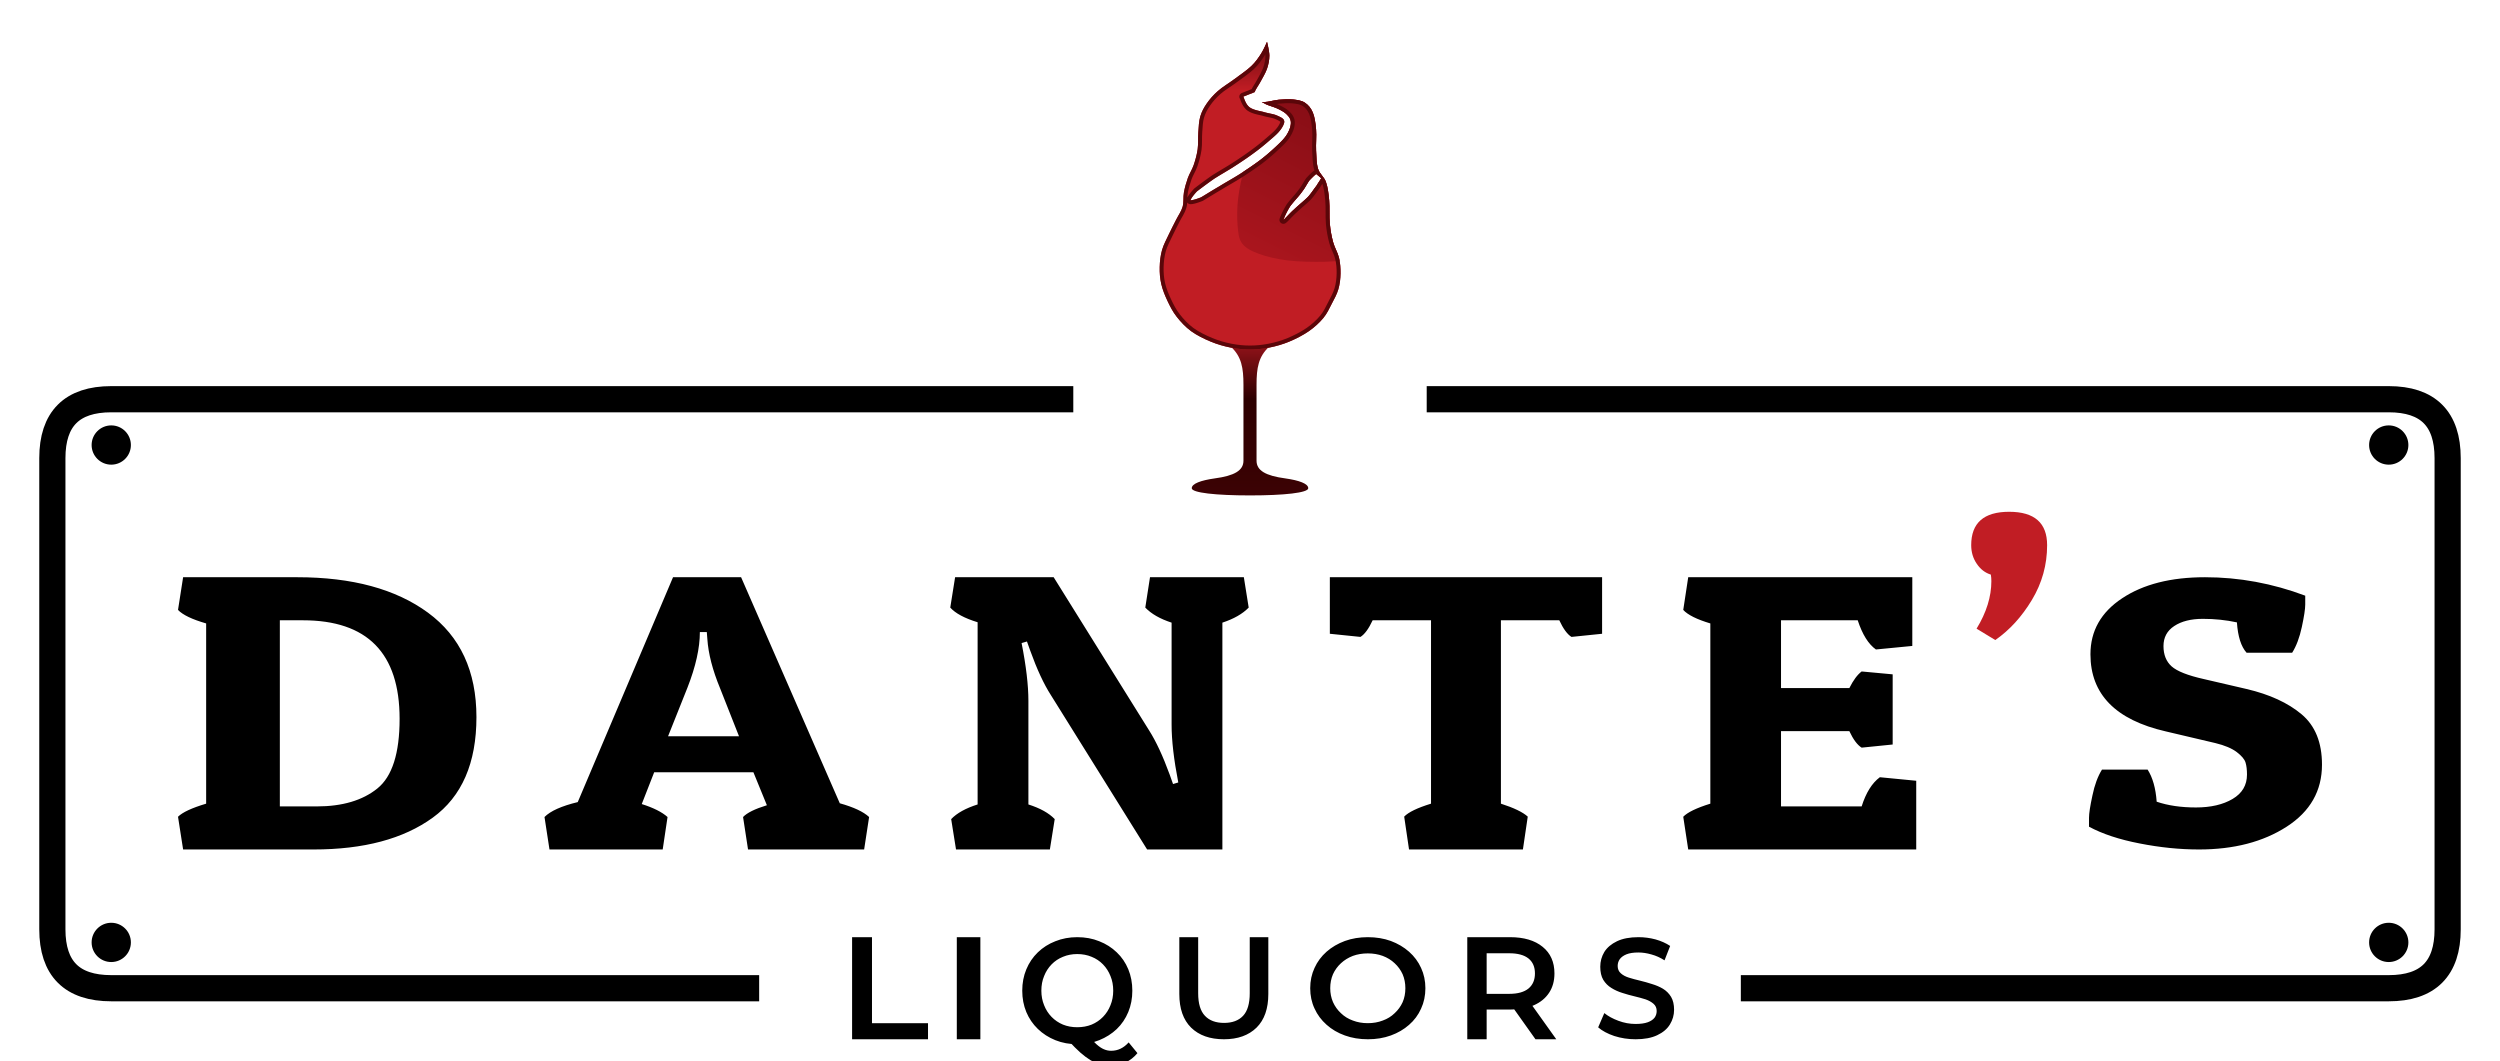
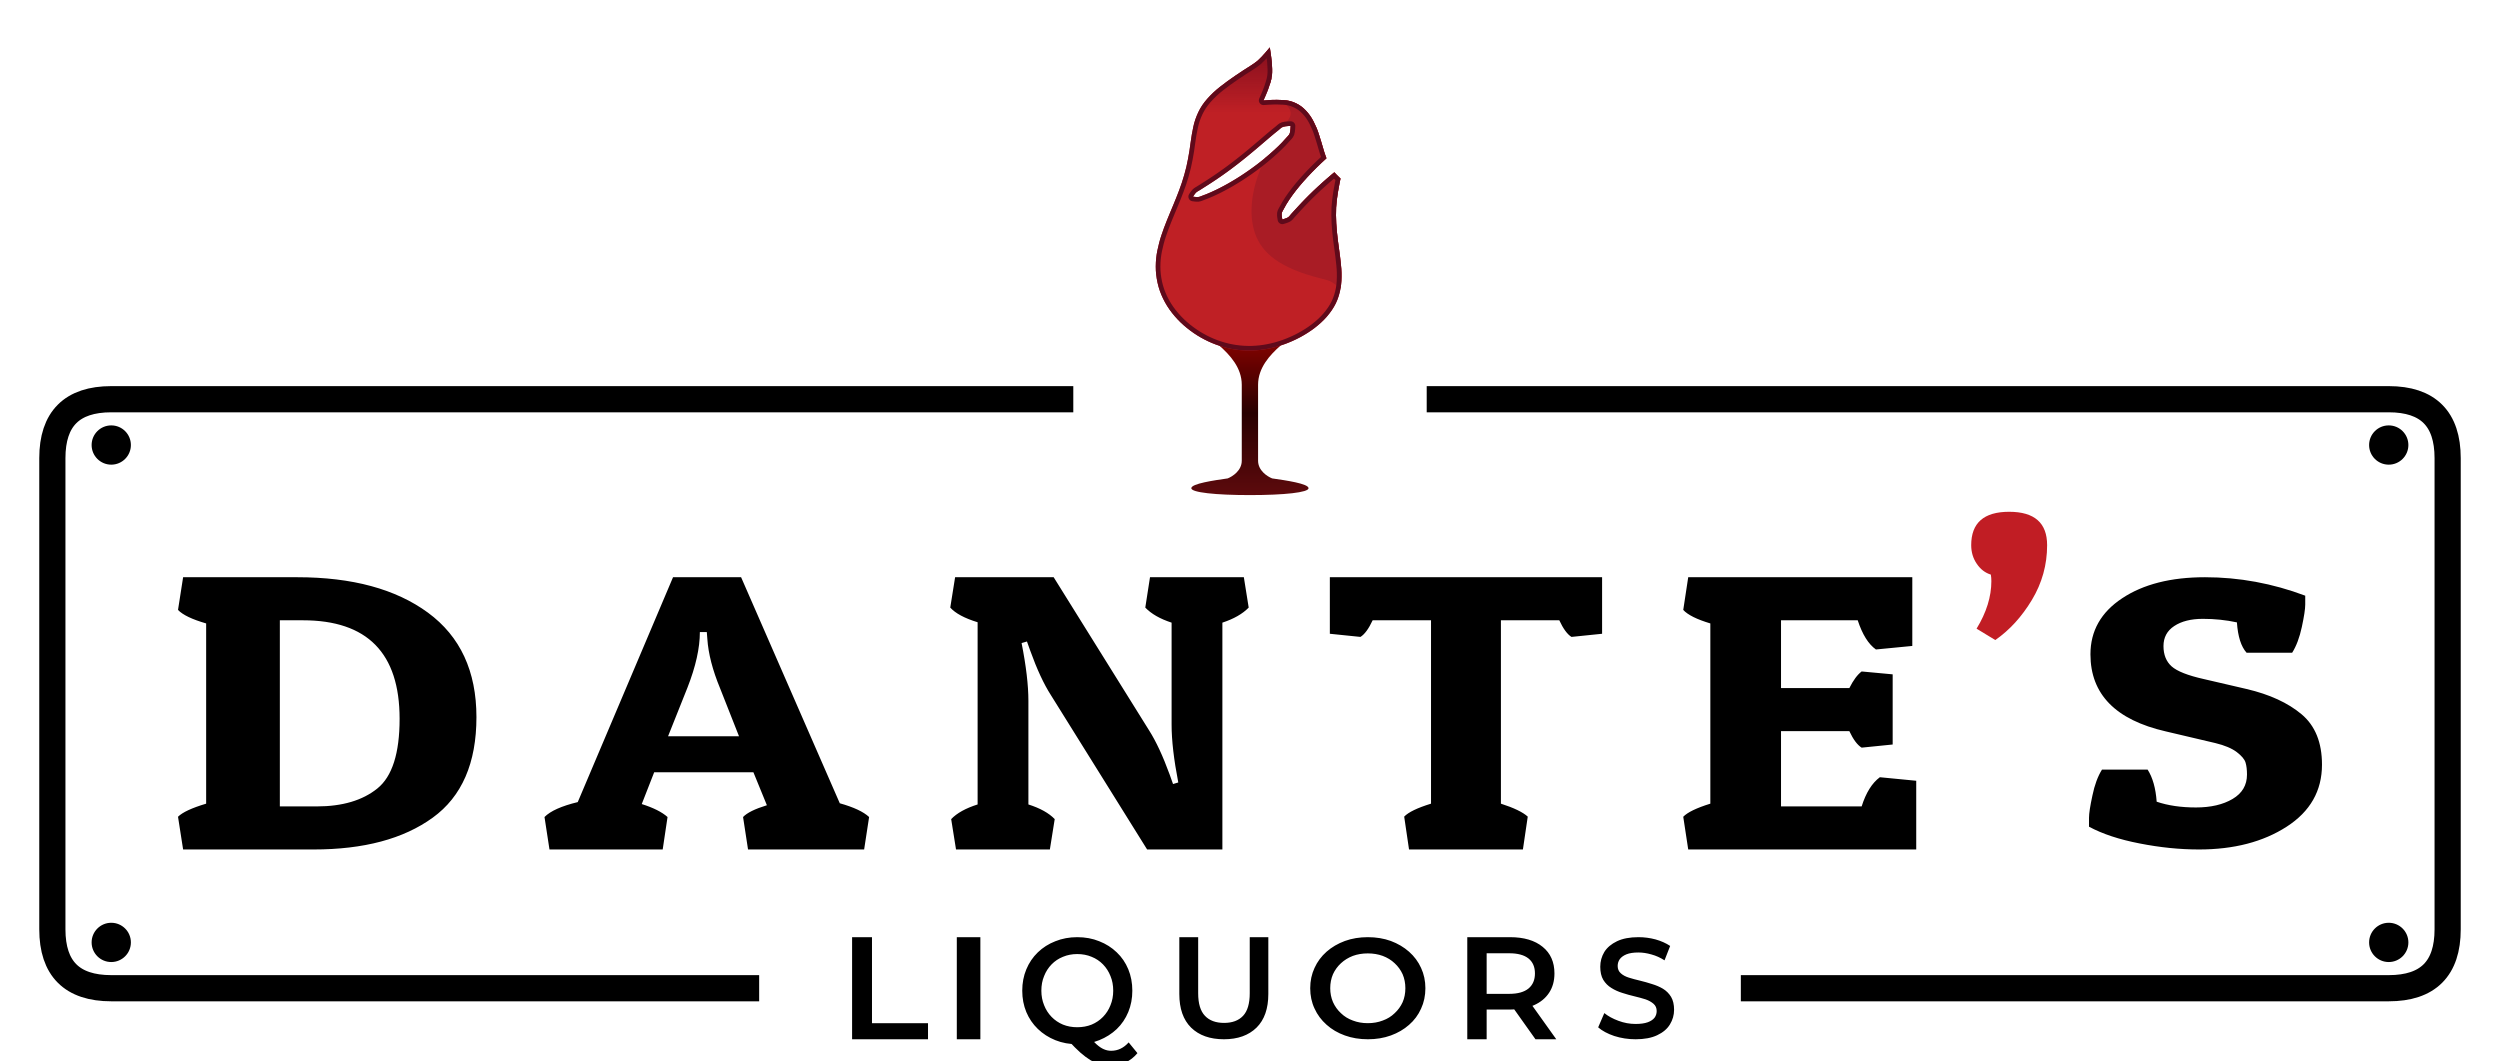
<svg xmlns="http://www.w3.org/2000/svg" viewBox="15 57.5 191 81">
  <defs>
-     <linearGradient id="st" x1="0" y1="84" x2="0" y2="95.4" gradientUnits="userSpaceOnUse">
-       <stop offset="0" stop-color="#8E1219" />
-       <stop offset=".35" stop-color="#2C0000" />
-       <stop offset="1" stop-color="#3C0204" />
+     <linearGradient id="lgdarks" x1="0" y1="83.88" x2="0" y2="95.33" gradientUnits="userSpaceOnUse">
+       <stop offset="0" stop-color="#7F0200" />
+       <stop offset="0.45" stop-color="#280000" />
+       <stop offset="1" stop-color="#5D0A0D" />
    </linearGradient>
-     <linearGradient id="wg" x1="111" y1="76.5" x2="116.5" y2="65.5" gradientUnits="userSpaceOnUse">
-       <stop offset="0" stop-color="#A9151D" />
-       <stop offset="1" stop-color="#860D15" />
+     <linearGradient id="lgdarkt" x1="0" y1="61.12" x2="0" y2="66.12" gradientUnits="userSpaceOnUse">
+       <stop offset="0" stop-color="rgb(125,12,28)" stop-opacity="0.9" />
+       <stop offset="1" stop-color="rgb(125,12,28)" stop-opacity="0" />
    </linearGradient>
-     <linearGradient id="tp" x1="0" y1="60.7" x2="0" y2="64.4" gradientUnits="userSpaceOnUse">
-       <stop offset="0" stop-color="#6E0A10" />
-       <stop offset="1" stop-color="#6E0A10" stop-opacity="0" />
-     </linearGradient>
-     <clipPath id="sil">
-       <path d="M111.8 60.7C111.8 60.7 111.98 61.408 111.98 61.75C111.98 62.092 111.913 62.417 111.8 62.75C111.687 63.083 111.458 63.45 111.3 63.75C111.142 64.05 110.933 64.308 110.85 64.55C110.767 64.792 110.8 65.2 110.8 65.2C110.8 65.2 111.283 65.313 111.6 65.3C111.917 65.287 112.333 65.153 112.7 65.12C113.067 65.087 113.467 65.062 113.8 65.1C114.133 65.138 114.45 65.183 114.7 65.35C114.95 65.517 115.158 65.758 115.3 66.1C115.442 66.442 115.508 66.917 115.55 67.4C115.592 67.883 115.525 68.5 115.55 69C115.575 69.5 115.575 70 115.7 70.4C115.825 70.8 116.158 71 116.3 71.4C116.442 71.8 116.5 72.267 116.55 72.8C116.6 73.333 116.55 74.067 116.6 74.6C116.65 75.133 116.733 75.567 116.85 76C116.967 76.433 117.205 76.8 117.3 77.2C117.395 77.6 117.428 78 117.42 78.4C117.412 78.8 117.362 79.217 117.25 79.6C117.138 79.983 116.942 80.333 116.75 80.7C116.558 81.067 116.392 81.45 116.1 81.8C115.808 82.15 115.433 82.5 115 82.8C114.567 83.1 114 83.392 113.5 83.6C113 83.808 112.5 83.95 112 84.05C111.5 84.15 111 84.2 110.5 84.2C110 84.2 109.5 84.15 109 84.05C108.5 83.95 108 83.808 107.5 83.6C107 83.392 106.433 83.117 106 82.8C105.567 82.483 105.2 82.083 104.9 81.7C104.6 81.317 104.397 80.917 104.2 80.5C104.003 80.083 103.82 79.633 103.72 79.2C103.62 78.767 103.59 78.333 103.6 77.9C103.61 77.467 103.663 77.017 103.78 76.6C103.897 76.183 104.122 75.783 104.3 75.4C104.478 75.017 104.675 74.65 104.85 74.3C105.025 73.95 105.25 73.65 105.35 73.3C105.45 72.95 105.383 72.567 105.45 72.2C105.517 71.833 105.625 71.45 105.75 71.1C105.875 70.75 106.075 70.467 106.2 70.1C106.325 69.733 106.442 69.317 106.5 68.9C106.558 68.483 106.517 68.017 106.55 67.6C106.583 67.183 106.592 66.767 106.7 66.4C106.808 66.033 106.975 65.725 107.2 65.4C107.425 65.075 107.7 64.758 108.05 64.45C108.4 64.142 108.875 63.867 109.3 63.55C109.725 63.233 110.258 62.875 110.6 62.55C110.942 62.225 111.15 61.908 111.35 61.6C111.55 61.292 111.8 60.7 111.8 60.7Z" />
+     <clipPath id="lgdarkg">
+       <path d="M112.013 61.124C112.013 61.124 112.136 61.887 112.164 62.246C112.191 62.606 112.217 62.948 112.176 63.282C112.134 63.615 112.022 63.934 111.914 64.249C111.807 64.564 111.531 65.171 111.531 65.171C111.531 65.171 112.228 65.118 112.567 65.126C112.905 65.135 113.256 65.139 113.562 65.222C113.869 65.305 114.154 65.44 114.407 65.624C114.66 65.809 114.887 66.055 115.083 66.328C115.279 66.602 115.44 66.934 115.583 67.266C115.725 67.597 115.825 67.969 115.938 68.32C116.051 68.672 116.137 69.037 116.261 69.375C116.386 69.712 116.491 70.049 116.683 70.344C116.876 70.638 117.415 71.14 117.415 71.14C117.415 71.14 117.27 71.83 117.215 72.199C117.159 72.568 117.103 72.958 117.082 73.352C117.062 73.746 117.069 74.151 117.09 74.562C117.11 74.974 117.159 75.398 117.207 75.82C117.256 76.242 117.331 76.672 117.378 77.094C117.425 77.515 117.482 77.937 117.489 78.346C117.495 78.756 117.487 79.162 117.415 79.549C117.344 79.937 117.231 80.316 117.058 80.671C116.885 81.027 116.648 81.368 116.378 81.682C116.109 81.996 115.782 82.29 115.44 82.554C115.098 82.818 114.714 83.058 114.328 83.266C113.941 83.473 113.531 83.654 113.123 83.8C112.716 83.946 112.297 84.063 111.881 84.143C111.466 84.223 111.045 84.271 110.63 84.282C110.215 84.292 109.799 84.267 109.391 84.207C108.982 84.148 108.575 84.052 108.181 83.923C107.786 83.795 107.395 83.631 107.021 83.437C106.647 83.243 106.28 83.015 105.938 82.758C105.595 82.502 105.262 82.213 104.967 81.899C104.672 81.585 104.396 81.238 104.169 80.875C103.943 80.511 103.749 80.115 103.609 79.716C103.47 79.317 103.379 78.891 103.332 78.48C103.285 78.069 103.292 77.654 103.33 77.249C103.368 76.845 103.458 76.447 103.559 76.055C103.659 75.663 103.796 75.28 103.934 74.898C104.073 74.516 104.234 74.141 104.388 73.762C104.543 73.383 104.709 73.008 104.859 72.624C105.01 72.241 105.163 71.856 105.292 71.46C105.422 71.065 105.54 70.661 105.637 70.252C105.735 69.844 105.805 69.419 105.875 69.007C105.944 68.596 105.978 68.182 106.053 67.785C106.128 67.388 106.193 66.996 106.324 66.624C106.456 66.251 106.617 65.891 106.845 65.55C107.073 65.209 107.369 64.886 107.691 64.578C108.014 64.271 108.401 63.984 108.778 63.703C109.155 63.423 109.567 63.161 109.954 62.898C110.34 62.635 110.754 62.42 111.098 62.125C111.441 61.829 112.013 61.124 112.013 61.124Z" />
    </clipPath>
-     <clipPath id="cut">
-       <path d="M95 55H125V100H95ZM109.985 64.884L109.996 64.899L110.007 64.92L110.024 64.962L110.045 65.018L110.07 65.085L110.099 65.159L110.134 65.239L110.175 65.324L110.224 65.413L110.284 65.504L110.357 65.595L110.443 65.679L110.537 65.742L110.627 65.791L110.718 65.832L110.808 65.866L110.898 65.896L110.987 65.922L111.075 65.945L111.162 65.967L111.247 65.986L111.33 66.004L111.41 66.022L111.491 66.04L111.576 66.066L111.665 66.09L111.753 66.112L111.841 66.133L111.928 66.152L112.013 66.17L112.096 66.188L112.176 66.205L112.252 66.223L112.323 66.241L112.39 66.26L112.452 66.28L112.514 66.305L112.576 66.331L112.637 66.358L112.696 66.385L112.751 66.412L112.804 66.44L112.854 66.467L112.899 66.494L112.941 66.521L112.978 66.548L113.01 66.573L113.038 66.599L113.059 66.629L113.078 66.658L113.092 66.685L113.103 66.71L113.111 66.734L113.116 66.755L113.119 66.776L113.119 66.798L113.119 66.821L113.116 66.847L113.111 66.876L113.103 66.909L113.092 66.945L113.077 66.987L113.059 67.032L113.037 67.08L113.011 67.131L112.983 67.183L112.951 67.238L112.916 67.293L112.879 67.349L112.839 67.404L112.796 67.46L112.752 67.514L112.707 67.568L112.658 67.623L112.604 67.679L112.548 67.736L112.487 67.795L112.423 67.854L112.355 67.916L112.285 67.978L112.211 68.043L112.134 68.109L112.055 68.177L111.973 68.247L111.891 68.318L111.806 68.391L111.719 68.465L111.63 68.539L111.538 68.615L111.445 68.692L111.349 68.769L111.25 68.847L111.15 68.925L111.047 69.004L110.942 69.083L110.834 69.162L110.725 69.243L110.611 69.326L110.493 69.41L110.373 69.495L110.25 69.581L110.125 69.667L109.998 69.753L109.87 69.839L109.741 69.925L109.612 70.01L109.483 70.094L109.355 70.177L109.228 70.259L109.098 70.341L108.966 70.423L108.832 70.504L108.696 70.586L108.56 70.668L108.424 70.749L108.288 70.83L108.153 70.912L108.021 70.993L107.89 71.074L107.763 71.154L107.641 71.24L107.518 71.326L107.396 71.414L107.276 71.501L107.157 71.588L107.041 71.673L106.929 71.757L106.82 71.838L106.717 71.915L106.62 71.989L106.529 72.058L106.446 72.122L106.378 72.196L106.314 72.267L106.256 72.335L106.203 72.399L106.155 72.461L106.112 72.519L106.074 72.573L106.04 72.625L106.011 72.673L105.986 72.719L105.966 72.761L105.95 72.8L105.95 72.8L105.992 72.798L106.039 72.794L106.09 72.786L106.145 72.775L106.205 72.761L106.269 72.744L106.338 72.724L106.412 72.701L106.49 72.675L106.573 72.645L106.661 72.613L106.754 72.578L106.845 72.524L106.943 72.465L107.048 72.401L107.157 72.334L107.272 72.264L107.39 72.192L107.512 72.118L107.635 72.043L107.761 71.967L107.887 71.892L108.012 71.818L108.137 71.746L108.26 71.67L108.386 71.594L108.516 71.516L108.649 71.438L108.784 71.359L108.921 71.279L109.059 71.198L109.198 71.116L109.336 71.034L109.474 70.951L109.611 70.867L109.745 70.783L109.876 70.698L110.007 70.612L110.139 70.525L110.271 70.437L110.402 70.349L110.531 70.261L110.66 70.173L110.786 70.084L110.911 69.997L111.032 69.91L111.151 69.823L111.266 69.738L111.376 69.652L111.485 69.567L111.591 69.482L111.694 69.397L111.795 69.313L111.893 69.229L111.988 69.147L112.081 69.066L112.172 68.986L112.259 68.907L112.344 68.829L112.427 68.753L112.506 68.679L112.583 68.606L112.659 68.534L112.733 68.462L112.805 68.391L112.876 68.321L112.944 68.25L113.01 68.179L113.074 68.107L113.135 68.034L113.193 67.961L113.248 67.886L113.298 67.81L113.344 67.734L113.387 67.658L113.427 67.581L113.464 67.505L113.497 67.429L113.527 67.354L113.553 67.279L113.575 67.206L113.593 67.133L113.607 67.062L113.617 66.991L113.622 66.923L113.622 66.855L113.618 66.789L113.607 66.724L113.591 66.661L113.57 66.601L113.545 66.544L113.514 66.49L113.481 66.439L113.444 66.391L113.405 66.346L113.362 66.301L113.318 66.253L113.269 66.205L113.217 66.16L113.162 66.117L113.104 66.075L113.044 66.035L112.982 65.997L112.918 65.96L112.853 65.923L112.786 65.888L112.719 65.854L112.648 65.82L112.573 65.784L112.492 65.75L112.411 65.718L112.328 65.687L112.245 65.658L112.162 65.63L112.08 65.602L112 65.575L111.922 65.547L111.847 65.519L111.777 65.49L111.709 65.46L111.637 65.42L111.562 65.38L111.488 65.34L111.416 65.3L111.347 65.261L111.282 65.222L111.223 65.183L111.17 65.145L111.125 65.108L111.09 65.074L111.066 65.043L111.057 65.021L111.052 65.01L111.045 64.993L111.034 64.967L111.021 64.931L111.008 64.889L110.994 64.841L110.982 64.79L110.97 64.737L110.958 64.683L110.946 64.627L110.93 64.566L110.915 64.516ZM115.558 70.79L115.531 70.81L115.501 70.835L115.465 70.865L115.425 70.9L115.382 70.939L115.336 70.982L115.288 71.029L115.238 71.078L115.186 71.13L115.134 71.183L115.081 71.239L115.027 71.297L114.982 71.365L114.938 71.434L114.895 71.504L114.853 71.575L114.81 71.646L114.767 71.717L114.723 71.789L114.678 71.862L114.63 71.935L114.58 72.008L114.527 72.082L114.471 72.156L114.413 72.237L114.347 72.323L114.274 72.413L114.196 72.506L114.114 72.602L114.03 72.699L113.945 72.797L113.861 72.895L113.778 72.992L113.699 73.089L113.624 73.184L113.555 73.277L113.496 73.374L113.439 73.472L113.383 73.572L113.331 73.67L113.281 73.767L113.234 73.862L113.192 73.952L113.153 74.037L113.119 74.115L113.09 74.186L113.067 74.248L113.05 74.3L113.05 74.3L113.093 74.266L113.143 74.222L113.198 74.168L113.258 74.108L113.322 74.041L113.391 73.97L113.462 73.895L113.536 73.819L113.612 73.742L113.689 73.666L113.767 73.592L113.845 73.523L113.921 73.45L114.003 73.374L114.091 73.294L114.184 73.213L114.279 73.129L114.376 73.045L114.474 72.96L114.571 72.875L114.666 72.791L114.758 72.707L114.846 72.625L114.929 72.544L115.002 72.46L115.069 72.378L115.133 72.298L115.192 72.22L115.248 72.144L115.301 72.07L115.352 72L115.399 71.933L115.445 71.869L115.489 71.81L115.531 71.755L115.573 71.703L115.608 71.645L115.644 71.586L115.681 71.527L115.718 71.47L115.754 71.415L115.789 71.361L115.822 71.311L115.852 71.263L115.88 71.218L115.905 71.178L115.926 71.141L115.942 71.11Z" clip-rule="evenodd" />
+     <clipPath id="lgdarkc">
+       <path d="M95 55H125V100H95ZM106.148 72.523C106.148 72.523 106.414 72.566 106.534 72.553C106.653 72.541 106.755 72.486 106.865 72.447C106.974 72.409 107.083 72.366 107.192 72.322C107.301 72.278 107.409 72.231 107.518 72.183C107.626 72.135 107.734 72.085 107.843 72.034C107.951 71.982 108.059 71.929 108.167 71.874C108.276 71.819 108.384 71.762 108.492 71.704C108.6 71.646 108.709 71.587 108.817 71.526C108.925 71.465 109.033 71.402 109.141 71.338C109.249 71.274 109.358 71.209 109.466 71.142C109.574 71.075 109.682 71.007 109.79 70.937C109.898 70.867 110.006 70.795 110.114 70.722C110.222 70.65 110.33 70.575 110.438 70.499C110.546 70.424 110.653 70.346 110.761 70.267C110.868 70.188 110.976 70.108 111.083 70.026C111.19 69.944 111.297 69.861 111.404 69.775C111.511 69.69 111.618 69.603 111.724 69.515C111.83 69.426 111.936 69.336 112.041 69.244C112.147 69.152 112.252 69.059 112.356 68.963C112.46 68.867 112.564 68.77 112.667 68.67C112.769 68.57 112.871 68.468 112.971 68.363C113.071 68.257 113.171 68.151 113.266 68.038C113.36 67.925 113.482 67.838 113.539 67.685C113.596 67.532 113.607 67.121 113.607 67.121C113.607 67.121 113.198 67.128 113.045 67.18C112.892 67.232 112.805 67.348 112.69 67.435C112.575 67.522 112.466 67.613 112.356 67.703C112.247 67.793 112.14 67.883 112.033 67.973C111.927 68.063 111.822 68.153 111.718 68.243C111.613 68.332 111.509 68.421 111.406 68.509C111.303 68.597 111.201 68.684 111.099 68.771C110.996 68.858 110.895 68.943 110.794 69.028C110.692 69.113 110.591 69.197 110.491 69.28C110.39 69.363 110.29 69.445 110.19 69.527C110.09 69.608 109.99 69.688 109.89 69.767C109.791 69.846 109.691 69.925 109.592 70.002C109.493 70.079 109.394 70.155 109.295 70.23C109.196 70.305 109.097 70.379 108.999 70.453C108.9 70.526 108.802 70.598 108.703 70.669C108.605 70.74 108.507 70.81 108.409 70.879C108.311 70.948 108.213 71.016 108.115 71.083C108.017 71.15 107.919 71.216 107.822 71.281C107.724 71.347 107.627 71.411 107.53 71.474C107.432 71.538 107.335 71.6 107.238 71.662C107.141 71.724 107.044 71.785 106.948 71.846C106.852 71.907 106.755 71.967 106.66 72.028C106.565 72.09 106.462 72.133 106.377 72.215C106.291 72.297 106.148 72.523 106.148 72.523ZM112.968 74.269C112.968 74.269 113.28 74.185 113.393 74.116C113.506 74.046 113.563 73.942 113.647 73.852C113.731 73.762 113.814 73.669 113.899 73.575C113.985 73.482 114.071 73.386 114.16 73.291C114.248 73.195 114.339 73.098 114.432 73C114.524 72.902 114.619 72.803 114.717 72.704C114.814 72.604 114.914 72.504 115.016 72.403C115.118 72.301 115.223 72.199 115.33 72.097C115.437 71.994 115.547 71.89 115.66 71.786C115.772 71.682 115.887 71.577 116.005 71.471C116.123 71.366 116.243 71.259 116.366 71.152C116.489 71.045 116.615 70.937 116.743 70.829C116.872 70.72 117.003 70.611 117.137 70.501C117.271 70.392 117.547 70.17 117.547 70.17C117.547 70.17 116.751 69.222 116.751 69.222C116.751 69.222 116.477 69.466 116.345 69.587C116.212 69.708 116.082 69.829 115.955 69.949C115.828 70.07 115.704 70.189 115.583 70.309C115.462 70.428 115.344 70.547 115.229 70.666C115.114 70.785 115.002 70.903 114.893 71.021C114.783 71.139 114.677 71.257 114.574 71.374C114.471 71.491 114.371 71.608 114.274 71.725C114.177 71.841 114.084 71.958 113.993 72.074C113.903 72.19 113.816 72.305 113.732 72.421C113.648 72.536 113.567 72.652 113.491 72.767C113.414 72.882 113.341 72.997 113.272 73.113C113.204 73.228 113.138 73.343 113.079 73.46C113.021 73.576 112.94 73.678 112.922 73.813C112.903 73.948 112.968 74.269 112.968 74.269Z" clip-rule="evenodd" />
    </clipPath>
  </defs>
-   <path d="M97 88H23.5Q19 88 19 92.5V128.5Q19 133 23.5 133H73M148 133H197.5Q202 133 202 128.5V92.5Q202 88 197.5 88H124" fill="none" stroke="#000000" stroke-width="2" />
-   <circle cx="23.5" cy="91.5" r="1.5" fill="#000000" />
-   <circle cx="197.5" cy="91.5" r="1.5" fill="#000000" />
-   <circle cx="23.5" cy="129.5" r="1.5" fill="#000000" />
-   <circle cx="197.5" cy="129.5" r="1.5" fill="#000000" />
-   <path d="M38.96 122.4H28.99L28.6 119.9Q29.11 119.39 30.75 118.9V105.13Q29.15 104.67 28.6 104.1L28.99 101.6H37.71Q44.01 101.6 47.7 104.31Q51.4 107.03 51.4 112.29Q51.4 117.55 48.06 119.97Q44.71 122.4 38.96 122.4ZM36.38 119.11H39.2Q42.13 119.11 43.83 117.74Q45.53 116.37 45.53 112.42Q45.53 104.89 38.14 104.89H36.38ZM71.62 101.6 79.16 118.87Q80.76 119.32 81.4 119.92L81.02 122.4H72.15L71.77 119.92Q72.22 119.44 73.59 119.02L72.56 116.5H64.98L64.03 118.93Q65.36 119.35 66 119.92L65.63 122.4H56.98L56.6 119.92Q57.28 119.23 59.14 118.78L66.42 101.6ZM68.47 105.79Q68.47 107.62 67.52 110.04L66.04 113.75H71.46L70.02 110.1Q69.15 108 69.04 106.3L69 105.79ZM93.57 111.04V118.96Q94.92 119.39 95.58 120.08L95.21 122.4H88.04L87.67 120.08Q88.33 119.39 89.69 118.96V105.04Q88.19 104.58 87.6 103.92L87.97 101.6H95.5L102.79 113.3Q103.59 114.56 104.36 116.67L104.62 117.4L105.02 117.28Q104.51 114.65 104.51 112.87V105.07Q103.19 104.64 102.5 103.92L102.86 101.6H110.03L110.4 103.92Q109.7 104.64 108.39 105.07V122.4H102.64L95.29 110.61Q94.48 109.35 93.71 107.21L93.46 106.51L93.05 106.63Q93.57 109.26 93.57 111.04ZM137.4 101.6V105.92L135.06 106.16Q134.58 105.86 134.13 104.89H129.67V118.9Q131.16 119.38 131.72 119.89L131.35 122.4H122.65L122.28 119.89Q122.77 119.38 124.33 118.9V104.89H119.87Q119.42 105.86 118.94 106.16L116.6 105.92V101.6ZM161.4 122.4H143.98L143.6 119.9Q144.09 119.39 145.67 118.9V105.13Q144.13 104.67 143.6 104.1L143.98 101.6H161.1V106.85L158.32 107.12Q157.46 106.51 156.93 104.89H151.07V110.07H156.29Q156.74 109.17 157.23 108.8L159.6 109.02V114.38L157.23 114.62Q156.74 114.32 156.29 113.36H151.07V119.11H157.23Q157.72 117.55 158.62 116.88L161.4 117.15ZM185.9 105.05Q184.66 104.78 183.3 104.78Q181.94 104.78 181.11 105.33Q180.29 105.87 180.29 106.86Q180.29 107.85 180.91 108.41Q181.54 108.97 183.37 109.38L186.64 110.14Q189.28 110.76 190.84 112.07Q192.4 113.38 192.4 115.92Q192.4 118.92 189.7 120.66Q187 122.4 183 122.4Q180.8 122.4 178.47 121.94Q176.14 121.49 174.6 120.66Q174.6 120.48 174.6 119.98Q174.6 119.48 174.86 118.28Q175.11 117.07 175.59 116.3H179.08Q179.66 117.21 179.77 118.75Q181.06 119.19 182.77 119.19Q184.47 119.19 185.57 118.54Q186.67 117.89 186.67 116.68Q186.67 116.12 186.56 115.76Q186.45 115.39 185.89 114.96Q185.32 114.53 184.25 114.27L180.47 113.38Q174.71 112.06 174.71 107.49Q174.71 104.81 177.13 103.21Q179.55 101.6 183.46 101.6Q187.37 101.6 191.12 103.01Q191.12 103.19 191.12 103.69Q191.12 104.19 190.86 105.4Q190.6 106.61 190.12 107.37H186.64Q186.01 106.67 185.9 105.05Z" fill="#000000" />
+   <path d="M97 88H23.5Q19 88 19 92.5V128.5Q19 133 23.5 133H73M148 133H197.5Q202 133 202 128.5V92.5Q202 88 197.5 88H124" fill="none" stroke="#000" stroke-width="2" />
+   <circle cx="23.5" cy="91.5" r="1.5" fill="#000" />
+   <circle cx="197.5" cy="91.5" r="1.5" fill="#000" />
+   <circle cx="23.5" cy="129.5" r="1.5" fill="#000" />
+   <circle cx="197.5" cy="129.5" r="1.5" fill="#000" />
+   <path d="M38.96 122.4H28.99L28.6 119.9Q29.11 119.39 30.75 118.9V105.13Q29.15 104.67 28.6 104.1L28.99 101.6H37.71Q44.01 101.6 47.7 104.31Q51.4 107.03 51.4 112.29Q51.4 117.55 48.06 119.97Q44.71 122.4 38.96 122.4ZM36.38 119.11H39.2Q42.13 119.11 43.83 117.74Q45.53 116.37 45.53 112.42Q45.53 104.89 38.14 104.89H36.38ZM71.62 101.6 79.16 118.87Q80.76 119.32 81.4 119.92L81.02 122.4H72.15L71.77 119.92Q72.22 119.44 73.59 119.02L72.56 116.5H64.98L64.03 118.93Q65.36 119.35 66 119.92L65.63 122.4H56.98L56.6 119.92Q57.28 119.23 59.14 118.78L66.42 101.6ZM68.47 105.79Q68.47 107.62 67.52 110.04L66.04 113.75H71.46L70.02 110.1Q69.15 108 69.04 106.3L69 105.79ZM93.57 111.04V118.96Q94.92 119.39 95.58 120.08L95.21 122.4H88.04L87.67 120.08Q88.33 119.39 89.69 118.96V105.04Q88.19 104.58 87.6 103.92L87.97 101.6H95.5L102.79 113.3Q103.59 114.56 104.36 116.67L104.62 117.4L105.02 117.28Q104.51 114.65 104.51 112.87V105.07Q103.19 104.64 102.5 103.92L102.86 101.6H110.03L110.4 103.92Q109.7 104.64 108.39 105.07V122.4H102.64L95.29 110.61Q94.48 109.35 93.71 107.21L93.46 106.51L93.05 106.63Q93.57 109.26 93.57 111.04ZM137.4 101.6V105.92L135.06 106.16Q134.58 105.86 134.13 104.89H129.67V118.9Q131.16 119.38 131.72 119.89L131.35 122.4H122.65L122.28 119.89Q122.77 119.38 124.33 118.9V104.89H119.87Q119.42 105.86 118.94 106.16L116.6 105.92V101.6ZM161.4 122.4H143.98L143.6 119.9Q144.09 119.39 145.67 118.9V105.13Q144.13 104.67 143.6 104.1L143.98 101.6H161.1V106.85L158.32 107.12Q157.46 106.51 156.93 104.89H151.07V110.07H156.29Q156.74 109.17 157.23 108.8L159.6 109.02V114.38L157.23 114.62Q156.74 114.32 156.29 113.36H151.07V119.11H157.23Q157.72 117.55 158.62 116.88L161.4 117.15ZM185.9 105.05Q184.66 104.78 183.3 104.78Q181.94 104.78 181.11 105.33Q180.29 105.87 180.29 106.86Q180.29 107.85 180.91 108.41Q181.54 108.97 183.37 109.38L186.64 110.14Q189.28 110.76 190.84 112.07Q192.4 113.38 192.4 115.92Q192.4 118.92 189.7 120.66Q187 122.4 183 122.4Q180.8 122.4 178.47 121.94Q176.14 121.49 174.6 120.66Q174.6 120.48 174.6 119.98Q174.6 119.48 174.86 118.28Q175.11 117.07 175.59 116.3H179.08Q179.66 117.21 179.77 118.75Q181.06 119.19 182.77 119.19Q184.47 119.19 185.57 118.54Q186.67 117.89 186.67 116.68Q186.67 116.12 186.56 115.76Q186.45 115.39 185.89 114.96Q185.32 114.53 184.25 114.27L180.47 113.38Q174.71 112.06 174.71 107.49Q174.71 104.81 177.13 103.21Q179.55 101.6 183.46 101.6Q187.37 101.6 191.12 103.01Q191.12 103.19 191.12 103.69Q191.12 104.19 190.86 105.4Q190.6 106.61 190.12 107.37H186.64Q186.01 106.67 185.9 105.05Z" fill="#000" />
  <path d="M165.6 99.15Q165.6 96.6 168.5 96.6Q171.4 96.6 171.4 99.15Q171.4 101.4 170.24 103.33Q169.08 105.26 167.44 106.4L166.01 105.53Q167.14 103.68 167.14 101.9Q167.14 101.63 167.1 101.4Q166.45 101.2 166.03 100.58Q165.6 99.96 165.6 99.15Z" fill="#C11D24" />
-   <path d="M80.1 136.9V129.1H81.62V135.67H85.9V136.9ZM88.1 136.9V129.1H89.9V136.9ZM97.32 137.28Q96.4 137.28 95.63 136.97Q94.86 136.66 94.29 136.11Q93.72 135.56 93.41 134.82Q93.1 134.07 93.1 133.19Q93.1 132.3 93.41 131.56Q93.72 130.81 94.29 130.26Q94.86 129.71 95.63 129.41Q96.4 129.1 97.3 129.1Q98.22 129.1 98.98 129.41Q99.75 129.71 100.32 130.26Q100.89 130.8 101.2 131.55Q101.51 132.3 101.51 133.19Q101.51 134.07 101.2 134.82Q100.89 135.57 100.32 136.12Q99.75 136.66 98.98 136.97Q98.22 137.28 97.32 137.28ZM99.86 138.9Q99.45 138.9 99.06 138.8Q98.68 138.71 98.3 138.49Q97.93 138.26 97.53 137.91Q97.13 137.55 96.65 137.03L98.19 136.62Q98.5 137.04 98.78 137.29Q99.07 137.55 99.33 137.66Q99.6 137.78 99.89 137.78Q100.66 137.78 101.23 137.14L101.9 137.96Q101.12 138.9 99.86 138.9ZM97.3 135.98Q97.9 135.98 98.4 135.78Q98.9 135.57 99.27 135.19Q99.64 134.81 99.84 134.3Q100.05 133.79 100.05 133.19Q100.05 132.57 99.84 132.07Q99.64 131.56 99.27 131.18Q98.9 130.8 98.4 130.6Q97.9 130.39 97.3 130.39Q96.71 130.39 96.21 130.6Q95.71 130.8 95.34 131.18Q94.97 131.56 94.77 132.07Q94.56 132.57 94.56 133.19Q94.56 133.79 94.77 134.3Q94.97 134.81 95.34 135.19Q95.71 135.57 96.21 135.78Q96.71 135.98 97.3 135.98ZM108.51 136.9Q106.91 136.9 106 136.01Q105.1 135.12 105.1 133.44V129.1H106.54V133.38Q106.54 134.57 107.06 135.11Q107.57 135.65 108.52 135.65Q109.46 135.65 109.97 135.11Q110.48 134.57 110.48 133.38V129.1H111.9V133.44Q111.9 135.12 111 136.01Q110.09 136.9 108.51 136.9ZM119.51 136.9Q118.55 136.9 117.75 136.61Q116.94 136.32 116.35 135.79Q115.75 135.26 115.43 134.55Q115.1 133.85 115.1 133Q115.1 132.16 115.43 131.45Q115.75 130.74 116.35 130.21Q116.94 129.69 117.75 129.39Q118.55 129.1 119.5 129.1Q120.46 129.1 121.26 129.39Q122.06 129.69 122.65 130.21Q123.25 130.74 123.57 131.45Q123.9 132.16 123.9 133Q123.9 133.85 123.57 134.56Q123.25 135.28 122.65 135.8Q122.06 136.32 121.26 136.61Q120.46 136.9 119.51 136.9ZM119.5 135.67Q120.12 135.67 120.64 135.47Q121.17 135.28 121.55 134.91Q121.94 134.55 122.16 134.07Q122.37 133.59 122.37 133Q122.37 132.42 122.16 131.93Q121.94 131.45 121.55 131.09Q121.17 130.73 120.64 130.53Q120.12 130.34 119.5 130.34Q118.88 130.34 118.36 130.53Q117.84 130.73 117.45 131.09Q117.06 131.45 116.84 131.93Q116.63 132.42 116.63 133Q116.63 133.57 116.84 134.06Q117.06 134.55 117.45 134.91Q117.83 135.28 118.36 135.47Q118.88 135.67 119.5 135.67ZM127.1 136.9V129.1H130.36Q131.96 129.1 132.86 129.84Q133.76 130.57 133.76 131.87Q133.76 132.73 133.35 133.35Q132.94 133.97 132.19 134.3Q131.43 134.63 130.37 134.63H127.92L128.58 133.97V136.9ZM132.31 136.9 130.3 134.07H131.88L133.9 136.9ZM128.58 134.13 127.92 133.43H130.31Q131.28 133.43 131.78 133.02Q132.27 132.61 132.27 131.87Q132.27 131.13 131.78 130.73Q131.28 130.33 130.31 130.33H127.92L128.58 129.61ZM139.96 136.9Q139.11 136.9 138.33 136.65Q137.56 136.39 137.1 135.99L137.57 134.9Q138 135.25 138.65 135.49Q139.29 135.73 139.96 135.73Q140.53 135.73 140.89 135.6Q141.24 135.47 141.41 135.25Q141.57 135.03 141.57 134.74Q141.57 134.4 141.33 134.19Q141.09 133.98 140.72 133.85Q140.34 133.73 139.88 133.62Q139.41 133.51 138.95 133.36Q138.49 133.22 138.11 132.98Q137.73 132.75 137.49 132.36Q137.26 131.97 137.26 131.36Q137.26 130.75 137.57 130.23Q137.89 129.72 138.54 129.41Q139.19 129.1 140.18 129.1Q140.84 129.1 141.48 129.27Q142.12 129.45 142.6 129.77L142.17 130.87Q141.69 130.56 141.17 130.42Q140.65 130.27 140.17 130.27Q139.61 130.27 139.26 130.41Q138.92 130.55 138.75 130.78Q138.59 131.01 138.59 131.3Q138.59 131.65 138.83 131.86Q139.06 132.07 139.44 132.19Q139.82 132.31 140.29 132.42Q140.75 132.53 141.21 132.68Q141.68 132.82 142.05 133.04Q142.43 133.27 142.67 133.66Q142.9 134.05 142.9 134.65Q142.9 135.25 142.58 135.77Q142.27 136.28 141.61 136.59Q140.96 136.9 139.96 136.9Z" fill="#000000" />
-   <path d="M109.05 84.0C109.85 84.75 110.0 85.6 110.0 86.9L110.0 92.7C110.0 93.45 109.3 93.85 107.8 94.05C106.75 94.2 106.05 94.45 106.05 94.8C106.05 95.15 107.9 95.35 110.5 95.35C113.1 95.35 114.95 95.15 114.95 94.8C114.95 94.45 114.25 94.2 113.2 94.05C111.7 93.85 111.0 93.45 111.0 92.7L111.0 86.9C111.0 85.6 111.15 84.75 111.95 84.0Z" fill="url(#st)" />
-   <g clip-path="url(#sil)">
-     <g clip-path="url(#cut)">
-       <rect x="95" y="55" width="30" height="35" fill="#C11D24" />
-       <path d="M110.6 64.6C110.6 64.6 117.8 64.2 117.8 64.2C117.8 64.2 118.8 70.5 118.8 70.5C118.8 70.5 118.8 77.3 118.8 77.3C118.8 77.3 117.1 77.483 116.2 77.5C115.3 77.517 114.233 77.5 113.4 77.4C112.567 77.3 111.783 77.117 111.2 76.9C110.617 76.683 110.175 76.467 109.9 76.1C109.625 75.733 109.6 75.283 109.55 74.7C109.5 74.117 109.508 73.317 109.6 72.6C109.692 71.883 109.867 70.925 110.1 70.4C110.333 69.875 110.667 69.767 111 69.45C111.333 69.133 111.783 68.808 112.1 68.5C112.417 68.192 112.733 67.9 112.9 67.6C113.067 67.3 113.35 67.033 113.1 66.7C112.85 66.367 111.817 65.95 111.4 65.6C110.983 65.25 110.6 64.6 110.6 64.6Z" fill="url(#wg)" />
-       <rect x="95" y="55" width="30" height="12" fill="url(#tp)" />
-       <path d="M111.8 60.7C111.8 60.7 111.98 61.408 111.98 61.75C111.98 62.092 111.913 62.417 111.8 62.75C111.687 63.083 111.458 63.45 111.3 63.75C111.142 64.05 110.933 64.308 110.85 64.55C110.767 64.792 110.8 65.2 110.8 65.2C110.8 65.2 111.283 65.313 111.6 65.3C111.917 65.287 112.333 65.153 112.7 65.12C113.067 65.087 113.467 65.062 113.8 65.1C114.133 65.138 114.45 65.183 114.7 65.35C114.95 65.517 115.158 65.758 115.3 66.1C115.442 66.442 115.508 66.917 115.55 67.4C115.592 67.883 115.525 68.5 115.55 69C115.575 69.5 115.575 70 115.7 70.4C115.825 70.8 116.158 71 116.3 71.4C116.442 71.8 116.5 72.267 116.55 72.8C116.6 73.333 116.55 74.067 116.6 74.6C116.65 75.133 116.733 75.567 116.85 76C116.967 76.433 117.205 76.8 117.3 77.2C117.395 77.6 117.428 78 117.42 78.4C117.412 78.8 117.362 79.217 117.25 79.6C117.138 79.983 116.942 80.333 116.75 80.7C116.558 81.067 116.392 81.45 116.1 81.8C115.808 82.15 115.433 82.5 115 82.8C114.567 83.1 114 83.392 113.5 83.6C113 83.808 112.5 83.95 112 84.05C111.5 84.15 111 84.2 110.5 84.2C110 84.2 109.5 84.15 109 84.05C108.5 83.95 108 83.808 107.5 83.6C107 83.392 106.433 83.117 106 82.8C105.567 82.483 105.2 82.083 104.9 81.7C104.6 81.317 104.397 80.917 104.2 80.5C104.003 80.083 103.82 79.633 103.72 79.2C103.62 78.767 103.59 78.333 103.6 77.9C103.61 77.467 103.663 77.017 103.78 76.6C103.897 76.183 104.122 75.783 104.3 75.4C104.478 75.017 104.675 74.65 104.85 74.3C105.025 73.95 105.25 73.65 105.35 73.3C105.45 72.95 105.383 72.567 105.45 72.2C105.517 71.833 105.625 71.45 105.75 71.1C105.875 70.75 106.075 70.467 106.2 70.1C106.325 69.733 106.442 69.317 106.5 68.9C106.558 68.483 106.517 68.017 106.55 67.6C106.583 67.183 106.592 66.767 106.7 66.4C106.808 66.033 106.975 65.725 107.2 65.4C107.425 65.075 107.7 64.758 108.05 64.45C108.4 64.142 108.875 63.867 109.3 63.55C109.725 63.233 110.258 62.875 110.6 62.55C110.942 62.225 111.15 61.908 111.35 61.6C111.55 61.292 111.8 60.7 111.8 60.7ZM109.985 64.884L109.996 64.899L110.007 64.92L110.024 64.962L110.045 65.018L110.07 65.085L110.099 65.159L110.134 65.239L110.175 65.324L110.224 65.413L110.284 65.504L110.357 65.595L110.443 65.679L110.537 65.742L110.627 65.791L110.718 65.832L110.808 65.866L110.898 65.896L110.987 65.922L111.075 65.945L111.162 65.967L111.247 65.986L111.33 66.004L111.41 66.022L111.491 66.04L111.576 66.066L111.665 66.09L111.753 66.112L111.841 66.133L111.928 66.152L112.013 66.17L112.096 66.188L112.176 66.205L112.252 66.223L112.323 66.241L112.39 66.26L112.452 66.28L112.514 66.305L112.576 66.331L112.637 66.358L112.696 66.385L112.751 66.412L112.804 66.44L112.854 66.467L112.899 66.494L112.941 66.521L112.978 66.548L113.01 66.573L113.038 66.599L113.059 66.629L113.078 66.658L113.092 66.685L113.103 66.71L113.111 66.734L113.116 66.755L113.119 66.776L113.119 66.798L113.119 66.821L113.116 66.847L113.111 66.876L113.103 66.909L113.092 66.945L113.077 66.987L113.059 67.032L113.037 67.08L113.011 67.131L112.983 67.183L112.951 67.238L112.916 67.293L112.879 67.349L112.839 67.404L112.796 67.46L112.752 67.514L112.707 67.568L112.658 67.623L112.604 67.679L112.548 67.736L112.487 67.795L112.423 67.854L112.355 67.916L112.285 67.978L112.211 68.043L112.134 68.109L112.055 68.177L111.973 68.247L111.891 68.318L111.806 68.391L111.719 68.465L111.63 68.539L111.538 68.615L111.445 68.692L111.349 68.769L111.25 68.847L111.15 68.925L111.047 69.004L110.942 69.083L110.834 69.162L110.725 69.243L110.611 69.326L110.493 69.41L110.373 69.495L110.25 69.581L110.125 69.667L109.998 69.753L109.87 69.839L109.741 69.925L109.612 70.01L109.483 70.094L109.355 70.177L109.228 70.259L109.098 70.341L108.966 70.423L108.832 70.504L108.696 70.586L108.56 70.668L108.424 70.749L108.288 70.83L108.153 70.912L108.021 70.993L107.89 71.074L107.763 71.154L107.641 71.24L107.518 71.326L107.396 71.414L107.276 71.501L107.157 71.588L107.041 71.673L106.929 71.757L106.82 71.838L106.717 71.915L106.62 71.989L106.529 72.058L106.446 72.122L106.378 72.196L106.314 72.267L106.256 72.335L106.203 72.399L106.155 72.461L106.112 72.519L106.074 72.573L106.04 72.625L106.011 72.673L105.986 72.719L105.966 72.761L105.95 72.8L105.95 72.8L105.992 72.798L106.039 72.794L106.09 72.786L106.145 72.775L106.205 72.761L106.269 72.744L106.338 72.724L106.412 72.701L106.49 72.675L106.573 72.645L106.661 72.613L106.754 72.578L106.845 72.524L106.943 72.465L107.048 72.401L107.157 72.334L107.272 72.264L107.39 72.192L107.512 72.118L107.635 72.043L107.761 71.967L107.887 71.892L108.012 71.818L108.137 71.746L108.26 71.67L108.386 71.594L108.516 71.516L108.649 71.438L108.784 71.359L108.921 71.279L109.059 71.198L109.198 71.116L109.336 71.034L109.474 70.951L109.611 70.867L109.745 70.783L109.876 70.698L110.007 70.612L110.139 70.525L110.271 70.437L110.402 70.349L110.531 70.261L110.66 70.173L110.786 70.084L110.911 69.997L111.032 69.91L111.151 69.823L111.266 69.738L111.376 69.652L111.485 69.567L111.591 69.482L111.694 69.397L111.795 69.313L111.893 69.229L111.988 69.147L112.081 69.066L112.172 68.986L112.259 68.907L112.344 68.829L112.427 68.753L112.506 68.679L112.583 68.606L112.659 68.534L112.733 68.462L112.805 68.391L112.876 68.321L112.944 68.25L113.01 68.179L113.074 68.107L113.135 68.034L113.193 67.961L113.248 67.886L113.298 67.81L113.344 67.734L113.387 67.658L113.427 67.581L113.464 67.505L113.497 67.429L113.527 67.354L113.553 67.279L113.575 67.206L113.593 67.133L113.607 67.062L113.617 66.991L113.622 66.923L113.622 66.855L113.618 66.789L113.607 66.724L113.591 66.661L113.57 66.601L113.545 66.544L113.514 66.49L113.481 66.439L113.444 66.391L113.405 66.346L113.362 66.301L113.318 66.253L113.269 66.205L113.217 66.16L113.162 66.117L113.104 66.075L113.044 66.035L112.982 65.997L112.918 65.96L112.853 65.923L112.786 65.888L112.719 65.854L112.648 65.82L112.573 65.784L112.492 65.75L112.411 65.718L112.328 65.687L112.245 65.658L112.162 65.63L112.08 65.602L112 65.575L111.922 65.547L111.847 65.519L111.777 65.49L111.709 65.46L111.637 65.42L111.562 65.38L111.488 65.34L111.416 65.3L111.347 65.261L111.282 65.222L111.223 65.183L111.17 65.145L111.125 65.108L111.09 65.074L111.066 65.043L111.057 65.021L111.052 65.01L111.045 64.993L111.034 64.967L111.021 64.931L111.008 64.889L110.994 64.841L110.982 64.79L110.97 64.737L110.958 64.683L110.946 64.627L110.93 64.566L110.915 64.516ZM115.558 70.79L115.531 70.81L115.501 70.835L115.465 70.865L115.425 70.9L115.382 70.939L115.336 70.982L115.288 71.029L115.238 71.078L115.186 71.13L115.134 71.183L115.081 71.239L115.027 71.297L114.982 71.365L114.938 71.434L114.895 71.504L114.853 71.575L114.81 71.646L114.767 71.717L114.723 71.789L114.678 71.862L114.63 71.935L114.58 72.008L114.527 72.082L114.471 72.156L114.413 72.237L114.347 72.323L114.274 72.413L114.196 72.506L114.114 72.602L114.03 72.699L113.945 72.797L113.861 72.895L113.778 72.992L113.699 73.089L113.624 73.184L113.555 73.277L113.496 73.374L113.439 73.472L113.383 73.572L113.331 73.67L113.281 73.767L113.234 73.862L113.192 73.952L113.153 74.037L113.119 74.115L113.09 74.186L113.067 74.248L113.05 74.3L113.05 74.3L113.093 74.266L113.143 74.222L113.198 74.168L113.258 74.108L113.322 74.041L113.391 73.97L113.462 73.895L113.536 73.819L113.612 73.742L113.689 73.666L113.767 73.592L113.845 73.523L113.921 73.45L114.003 73.374L114.091 73.294L114.184 73.213L114.279 73.129L114.376 73.045L114.474 72.96L114.571 72.875L114.666 72.791L114.758 72.707L114.846 72.625L114.929 72.544L115.002 72.46L115.069 72.378L115.133 72.298L115.192 72.22L115.248 72.144L115.301 72.07L115.352 72L115.399 71.933L115.445 71.869L115.489 71.81L115.531 71.755L115.573 71.703L115.608 71.645L115.644 71.586L115.681 71.527L115.718 71.47L115.754 71.415L115.789 71.361L115.822 71.311L115.852 71.263L115.88 71.218L115.905 71.178L115.926 71.141L115.942 71.11Z" fill="none" stroke="#5A0609" stroke-width=".6" stroke-linejoin="round" />
+   <path d="M80.1 136.9V129.1H81.62V135.67H85.9V136.9ZM88.1 136.9V129.1H89.9V136.9ZM97.32 137.28Q96.4 137.28 95.63 136.97Q94.86 136.66 94.29 136.11Q93.72 135.56 93.41 134.82Q93.1 134.07 93.1 133.19Q93.1 132.3 93.41 131.56Q93.72 130.81 94.29 130.26Q94.86 129.71 95.63 129.41Q96.4 129.1 97.3 129.1Q98.22 129.1 98.98 129.41Q99.75 129.71 100.32 130.26Q100.89 130.8 101.2 131.55Q101.51 132.3 101.51 133.19Q101.51 134.07 101.2 134.82Q100.89 135.57 100.32 136.12Q99.75 136.66 98.98 136.97Q98.22 137.28 97.32 137.28ZM99.86 138.9Q99.45 138.9 99.06 138.8Q98.68 138.71 98.3 138.49Q97.93 138.26 97.53 137.91Q97.13 137.55 96.65 137.03L98.19 136.62Q98.5 137.04 98.78 137.29Q99.07 137.55 99.33 137.66Q99.6 137.78 99.89 137.78Q100.66 137.78 101.23 137.14L101.9 137.96Q101.12 138.9 99.86 138.9ZM97.3 135.98Q97.9 135.98 98.4 135.78Q98.9 135.57 99.27 135.19Q99.64 134.81 99.84 134.3Q100.05 133.79 100.05 133.19Q100.05 132.57 99.84 132.07Q99.64 131.56 99.27 131.18Q98.9 130.8 98.4 130.6Q97.9 130.39 97.3 130.39Q96.71 130.39 96.21 130.6Q95.71 130.8 95.34 131.18Q94.97 131.56 94.77 132.07Q94.56 132.57 94.56 133.19Q94.56 133.79 94.77 134.3Q94.97 134.81 95.34 135.19Q95.71 135.57 96.21 135.78Q96.71 135.98 97.3 135.98ZM108.51 136.9Q106.91 136.9 106 136.01Q105.1 135.12 105.1 133.44V129.1H106.54V133.38Q106.54 134.57 107.06 135.11Q107.57 135.65 108.52 135.65Q109.46 135.65 109.97 135.11Q110.48 134.57 110.48 133.38V129.1H111.9V133.44Q111.9 135.12 111 136.01Q110.09 136.9 108.51 136.9ZM119.51 136.9Q118.55 136.9 117.75 136.61Q116.94 136.32 116.35 135.79Q115.75 135.26 115.43 134.55Q115.1 133.85 115.1 133Q115.1 132.16 115.43 131.45Q115.75 130.74 116.35 130.21Q116.94 129.69 117.75 129.39Q118.55 129.1 119.5 129.1Q120.46 129.1 121.26 129.39Q122.06 129.69 122.65 130.21Q123.25 130.74 123.57 131.45Q123.9 132.16 123.9 133Q123.9 133.85 123.57 134.56Q123.25 135.28 122.65 135.8Q122.06 136.32 121.26 136.61Q120.46 136.9 119.51 136.9ZM119.5 135.67Q120.12 135.67 120.64 135.47Q121.17 135.28 121.55 134.91Q121.94 134.55 122.16 134.07Q122.37 133.59 122.37 133Q122.37 132.42 122.16 131.93Q121.94 131.45 121.55 131.09Q121.17 130.73 120.64 130.53Q120.12 130.34 119.5 130.34Q118.88 130.34 118.36 130.53Q117.84 130.73 117.45 131.09Q117.06 131.45 116.84 131.93Q116.63 132.42 116.63 133Q116.63 133.57 116.84 134.06Q117.06 134.55 117.45 134.91Q117.83 135.28 118.36 135.47Q118.88 135.67 119.5 135.67ZM127.1 136.9V129.1H130.36Q131.96 129.1 132.86 129.84Q133.76 130.57 133.76 131.87Q133.76 132.73 133.35 133.35Q132.94 133.97 132.19 134.3Q131.43 134.63 130.37 134.63H127.92L128.58 133.97V136.9ZM132.31 136.9 130.3 134.07H131.88L133.9 136.9ZM128.58 134.13 127.92 133.43H130.31Q131.28 133.43 131.78 133.02Q132.27 132.61 132.27 131.87Q132.27 131.13 131.78 130.73Q131.28 130.33 130.31 130.33H127.92L128.58 129.61ZM139.96 136.9Q139.11 136.9 138.33 136.65Q137.56 136.39 137.1 135.99L137.57 134.9Q138 135.25 138.65 135.49Q139.29 135.73 139.96 135.73Q140.53 135.73 140.89 135.6Q141.24 135.47 141.41 135.25Q141.57 135.03 141.57 134.74Q141.57 134.4 141.33 134.19Q141.09 133.98 140.72 133.85Q140.34 133.73 139.88 133.62Q139.41 133.51 138.95 133.36Q138.49 133.22 138.11 132.98Q137.73 132.75 137.49 132.36Q137.26 131.97 137.26 131.36Q137.26 130.75 137.57 130.23Q137.89 129.72 138.54 129.41Q139.19 129.1 140.18 129.1Q140.84 129.1 141.48 129.27Q142.12 129.45 142.6 129.77L142.17 130.87Q141.69 130.56 141.17 130.42Q140.65 130.27 140.17 130.27Q139.61 130.27 139.26 130.41Q138.92 130.55 138.75 130.78Q138.59 131.01 138.59 131.3Q138.59 131.65 138.83 131.86Q139.06 132.07 139.44 132.19Q139.82 132.31 140.29 132.42Q140.75 132.53 141.21 132.68Q141.68 132.82 142.05 133.04Q142.43 133.27 142.67 133.66Q142.9 134.05 142.9 134.65Q142.9 135.25 142.58 135.77Q142.27 136.28 141.61 136.59Q140.96 136.9 139.96 136.9Z" fill="#000" />
+   <path d="M108.125 83.875C108.978 84.625 109.871 85.6 109.871 86.9L109.871 92.7C109.871 93.45 109.171 93.9 108.798 94.05C107.748 94.2 106.016 94.45 106.016 94.8C106.016 95.125 107.866 95.325 110.494 95.325C113.123 95.325 114.973 95.125 114.973 94.8C114.973 94.45 113.24 94.2 112.19 94.05C111.817 93.9 111.117 93.45 111.117 92.7L111.117 86.9C111.117 85.6 112.011 84.625 112.864 83.875Z" fill="url(#lgdarks)" />
+   <g clip-path="url(#lgdarkg)">
+     <g clip-path="url(#lgdarkc)">
+       <rect x="95" y="55" width="30" height="35" fill="#BF2025" />
+       <path d="M111.918 63.871C111.837 63.402 112.653 63.279 113.1 63.2C113.547 63.121 113.717 63.2 114.6 63.4C115.483 63.6 117.733 63.217 118.4 64.4C119.067 65.583 118.517 67.983 118.6 70.5C118.683 73.017 119.259 78.097 118.9 79.5C118.541 80.903 117.216 79.123 116.446 78.92C115.677 78.717 114.908 78.514 114.286 78.28C113.663 78.047 113.152 77.796 112.71 77.52C112.269 77.244 111.925 76.948 111.637 76.625C111.348 76.301 111.142 75.949 110.981 75.58C110.819 75.211 110.726 74.817 110.668 74.41C110.611 74.003 110.605 73.574 110.635 73.136C110.666 72.699 110.739 72.244 110.851 71.783C110.964 71.323 111.124 70.849 111.308 70.374C111.493 69.9 111.722 69.419 111.96 68.937C112.199 68.454 112.471 67.966 112.742 67.479C113.014 66.993 113.727 66.617 113.59 66.016C113.452 65.414 112 64.34 111.918 63.871Z" fill="#A91C25" />
+       <rect x="95" y="55" width="30" height="11.12" fill="url(#lgdarkt)" />
+       <path d="M112.013 61.124C112.013 61.124 112.136 61.887 112.164 62.246C112.191 62.606 112.217 62.948 112.176 63.282C112.134 63.615 112.022 63.934 111.914 64.249C111.807 64.564 111.531 65.171 111.531 65.171C111.531 65.171 112.228 65.118 112.567 65.126C112.905 65.135 113.256 65.139 113.562 65.222C113.869 65.305 114.154 65.44 114.407 65.624C114.66 65.809 114.887 66.055 115.083 66.328C115.279 66.602 115.44 66.934 115.583 67.266C115.725 67.597 115.825 67.969 115.938 68.32C116.051 68.672 116.137 69.037 116.261 69.375C116.386 69.712 116.491 70.049 116.683 70.344C116.876 70.638 117.415 71.14 117.415 71.14C117.415 71.14 117.27 71.83 117.215 72.199C117.159 72.568 117.103 72.958 117.082 73.352C117.062 73.746 117.069 74.151 117.09 74.562C117.11 74.974 117.159 75.398 117.207 75.82C117.256 76.242 117.331 76.672 117.378 77.094C117.425 77.515 117.482 77.937 117.489 78.346C117.495 78.756 117.487 79.162 117.415 79.549C117.344 79.937 117.231 80.316 117.058 80.671C116.885 81.027 116.648 81.368 116.378 81.682C116.109 81.996 115.782 82.29 115.44 82.554C115.098 82.818 114.714 83.058 114.328 83.266C113.941 83.473 113.531 83.654 113.123 83.8C112.716 83.946 112.297 84.063 111.881 84.143C111.466 84.223 111.045 84.271 110.63 84.282C110.215 84.292 109.799 84.267 109.391 84.207C108.982 84.148 108.575 84.052 108.181 83.923C107.786 83.795 107.395 83.631 107.021 83.437C106.647 83.243 106.28 83.015 105.938 82.758C105.595 82.502 105.262 82.213 104.967 81.899C104.672 81.585 104.396 81.238 104.169 80.875C103.943 80.511 103.749 80.115 103.609 79.716C103.47 79.317 103.379 78.891 103.332 78.48C103.285 78.069 103.292 77.654 103.33 77.249C103.368 76.845 103.458 76.447 103.559 76.055C103.659 75.663 103.796 75.28 103.934 74.898C104.073 74.516 104.234 74.141 104.388 73.762C104.543 73.383 104.709 73.008 104.859 72.624C105.01 72.241 105.163 71.856 105.292 71.46C105.422 71.065 105.54 70.661 105.637 70.252C105.735 69.844 105.805 69.419 105.875 69.007C105.944 68.596 105.978 68.182 106.053 67.785C106.128 67.388 106.193 66.996 106.324 66.624C106.456 66.251 106.617 65.891 106.845 65.55C107.073 65.209 107.369 64.886 107.691 64.578C108.014 64.271 108.401 63.984 108.778 63.703C109.155 63.423 109.567 63.161 109.954 62.898C110.34 62.635 110.754 62.42 111.098 62.125C111.441 61.829 112.013 61.124 112.013 61.124ZM106.148 72.523C106.148 72.523 106.414 72.566 106.534 72.553C106.653 72.541 106.755 72.486 106.865 72.447C106.974 72.409 107.083 72.366 107.192 72.322C107.301 72.278 107.409 72.231 107.518 72.183C107.626 72.135 107.734 72.085 107.843 72.034C107.951 71.982 108.059 71.929 108.167 71.874C108.276 71.819 108.384 71.762 108.492 71.704C108.6 71.646 108.709 71.587 108.817 71.526C108.925 71.465 109.033 71.402 109.141 71.338C109.249 71.274 109.358 71.209 109.466 71.142C109.574 71.075 109.682 71.007 109.79 70.937C109.898 70.867 110.006 70.795 110.114 70.722C110.222 70.65 110.33 70.575 110.438 70.499C110.546 70.424 110.653 70.346 110.761 70.267C110.868 70.188 110.976 70.108 111.083 70.026C111.19 69.944 111.297 69.861 111.404 69.775C111.511 69.69 111.618 69.603 111.724 69.515C111.83 69.426 111.936 69.336 112.041 69.244C112.147 69.152 112.252 69.059 112.356 68.963C112.46 68.867 112.564 68.77 112.667 68.67C112.769 68.57 112.871 68.468 112.971 68.363C113.071 68.257 113.171 68.151 113.266 68.038C113.36 67.925 113.482 67.838 113.539 67.685C113.596 67.532 113.607 67.121 113.607 67.121C113.607 67.121 113.198 67.128 113.045 67.18C112.892 67.232 112.805 67.348 112.69 67.435C112.575 67.522 112.466 67.613 112.356 67.703C112.247 67.793 112.14 67.883 112.033 67.973C111.927 68.063 111.822 68.153 111.718 68.243C111.613 68.332 111.509 68.421 111.406 68.509C111.303 68.597 111.201 68.684 111.099 68.771C110.996 68.858 110.895 68.943 110.794 69.028C110.692 69.113 110.591 69.197 110.491 69.28C110.39 69.363 110.29 69.445 110.19 69.527C110.09 69.608 109.99 69.688 109.89 69.767C109.791 69.846 109.691 69.925 109.592 70.002C109.493 70.079 109.394 70.155 109.295 70.23C109.196 70.305 109.097 70.379 108.999 70.453C108.9 70.526 108.802 70.598 108.703 70.669C108.605 70.74 108.507 70.81 108.409 70.879C108.311 70.948 108.213 71.016 108.115 71.083C108.017 71.15 107.919 71.216 107.822 71.281C107.724 71.347 107.627 71.411 107.53 71.474C107.432 71.538 107.335 71.6 107.238 71.662C107.141 71.724 107.044 71.785 106.948 71.846C106.852 71.907 106.755 71.967 106.66 72.028C106.565 72.09 106.462 72.133 106.377 72.215C106.291 72.297 106.148 72.523 106.148 72.523ZM112.968 74.269C112.968 74.269 113.28 74.185 113.393 74.116C113.506 74.046 113.563 73.942 113.647 73.852C113.731 73.762 113.814 73.669 113.899 73.575C113.985 73.482 114.071 73.386 114.16 73.291C114.248 73.195 114.339 73.098 114.432 73C114.524 72.902 114.619 72.803 114.717 72.704C114.814 72.604 114.914 72.504 115.016 72.403C115.118 72.301 115.223 72.199 115.33 72.097C115.437 71.994 115.547 71.89 115.66 71.786C115.772 71.682 115.887 71.577 116.005 71.471C116.123 71.366 116.243 71.259 116.366 71.152C116.489 71.045 116.615 70.937 116.743 70.829C116.872 70.72 117.003 70.611 117.137 70.501C117.271 70.392 117.547 70.17 117.547 70.17C117.547 70.17 116.751 69.222 116.751 69.222C116.751 69.222 116.477 69.466 116.345 69.587C116.212 69.708 116.082 69.829 115.955 69.949C115.828 70.07 115.704 70.189 115.583 70.309C115.462 70.428 115.344 70.547 115.229 70.666C115.114 70.785 115.002 70.903 114.893 71.021C114.783 71.139 114.677 71.257 114.574 71.374C114.471 71.491 114.371 71.608 114.274 71.725C114.177 71.841 114.084 71.958 113.993 72.074C113.903 72.19 113.816 72.305 113.732 72.421C113.648 72.536 113.567 72.652 113.491 72.767C113.414 72.882 113.341 72.997 113.272 73.113C113.204 73.228 113.138 73.343 113.079 73.46C113.021 73.576 112.94 73.678 112.922 73.813C112.903 73.948 112.968 74.269 112.968 74.269Z" fill="none" stroke="#5F0A1B" stroke-width="0.71" stroke-linejoin="round" />
    </g>
  </g>
</svg>
